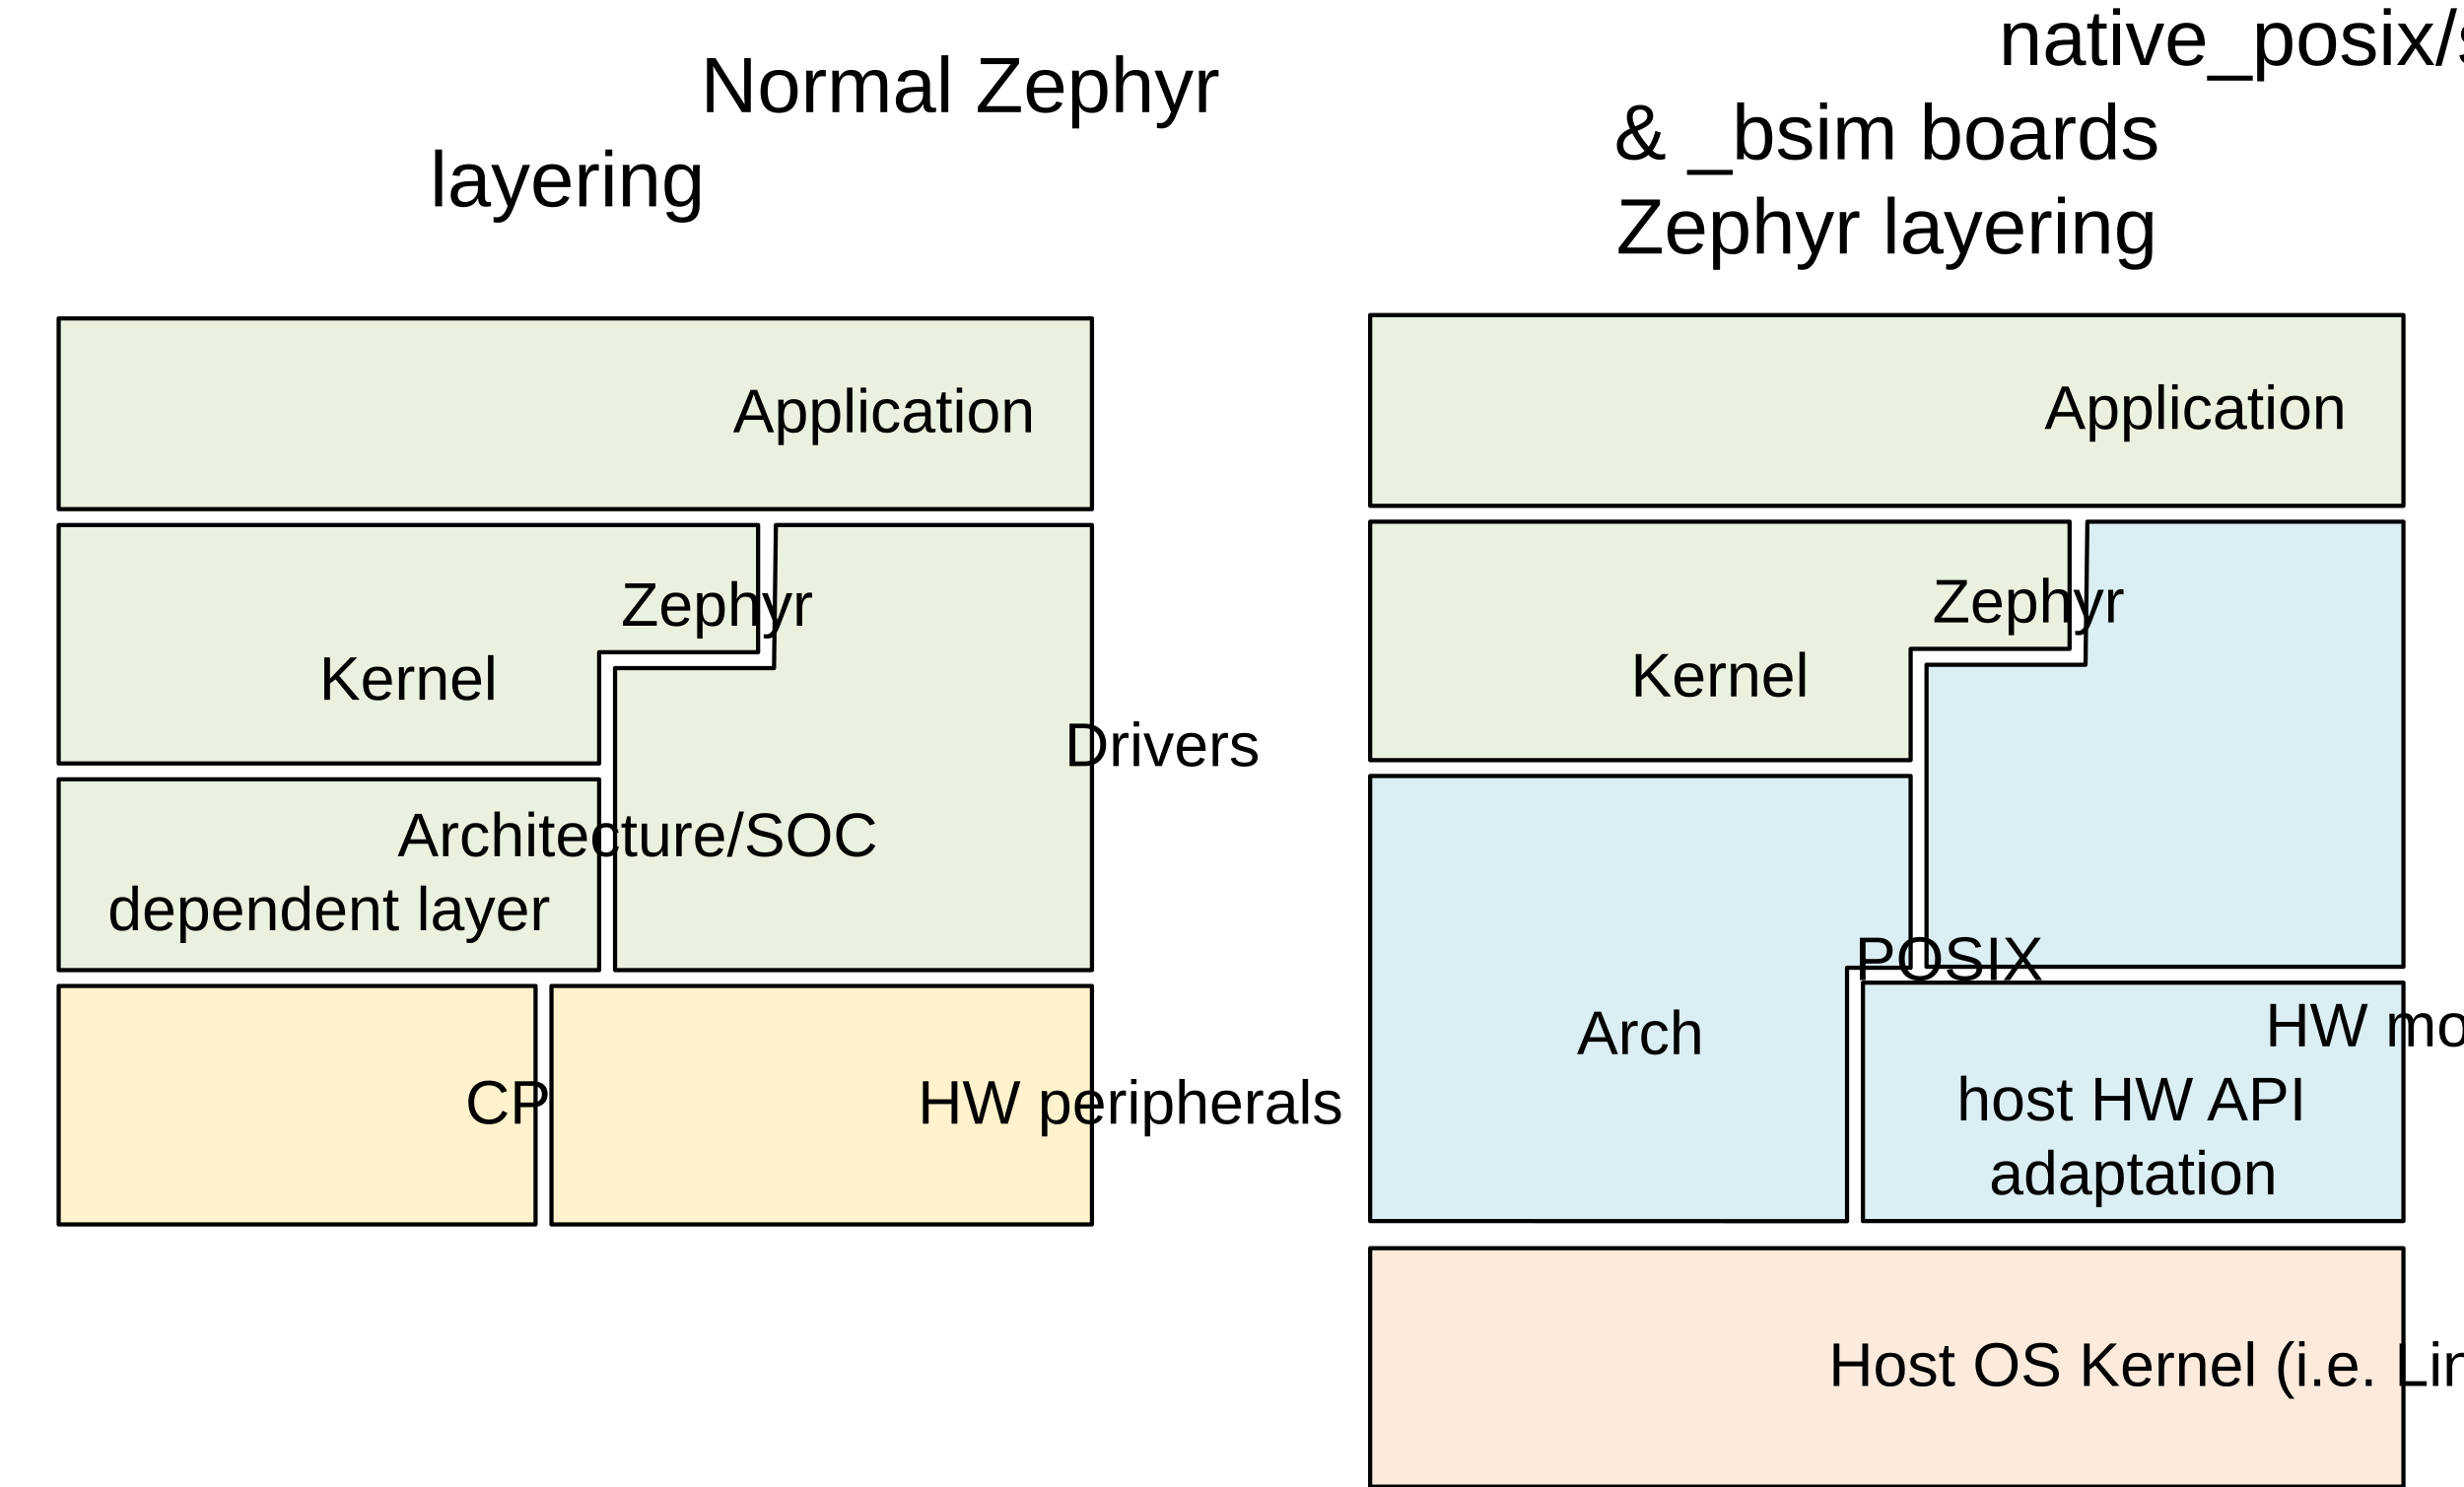
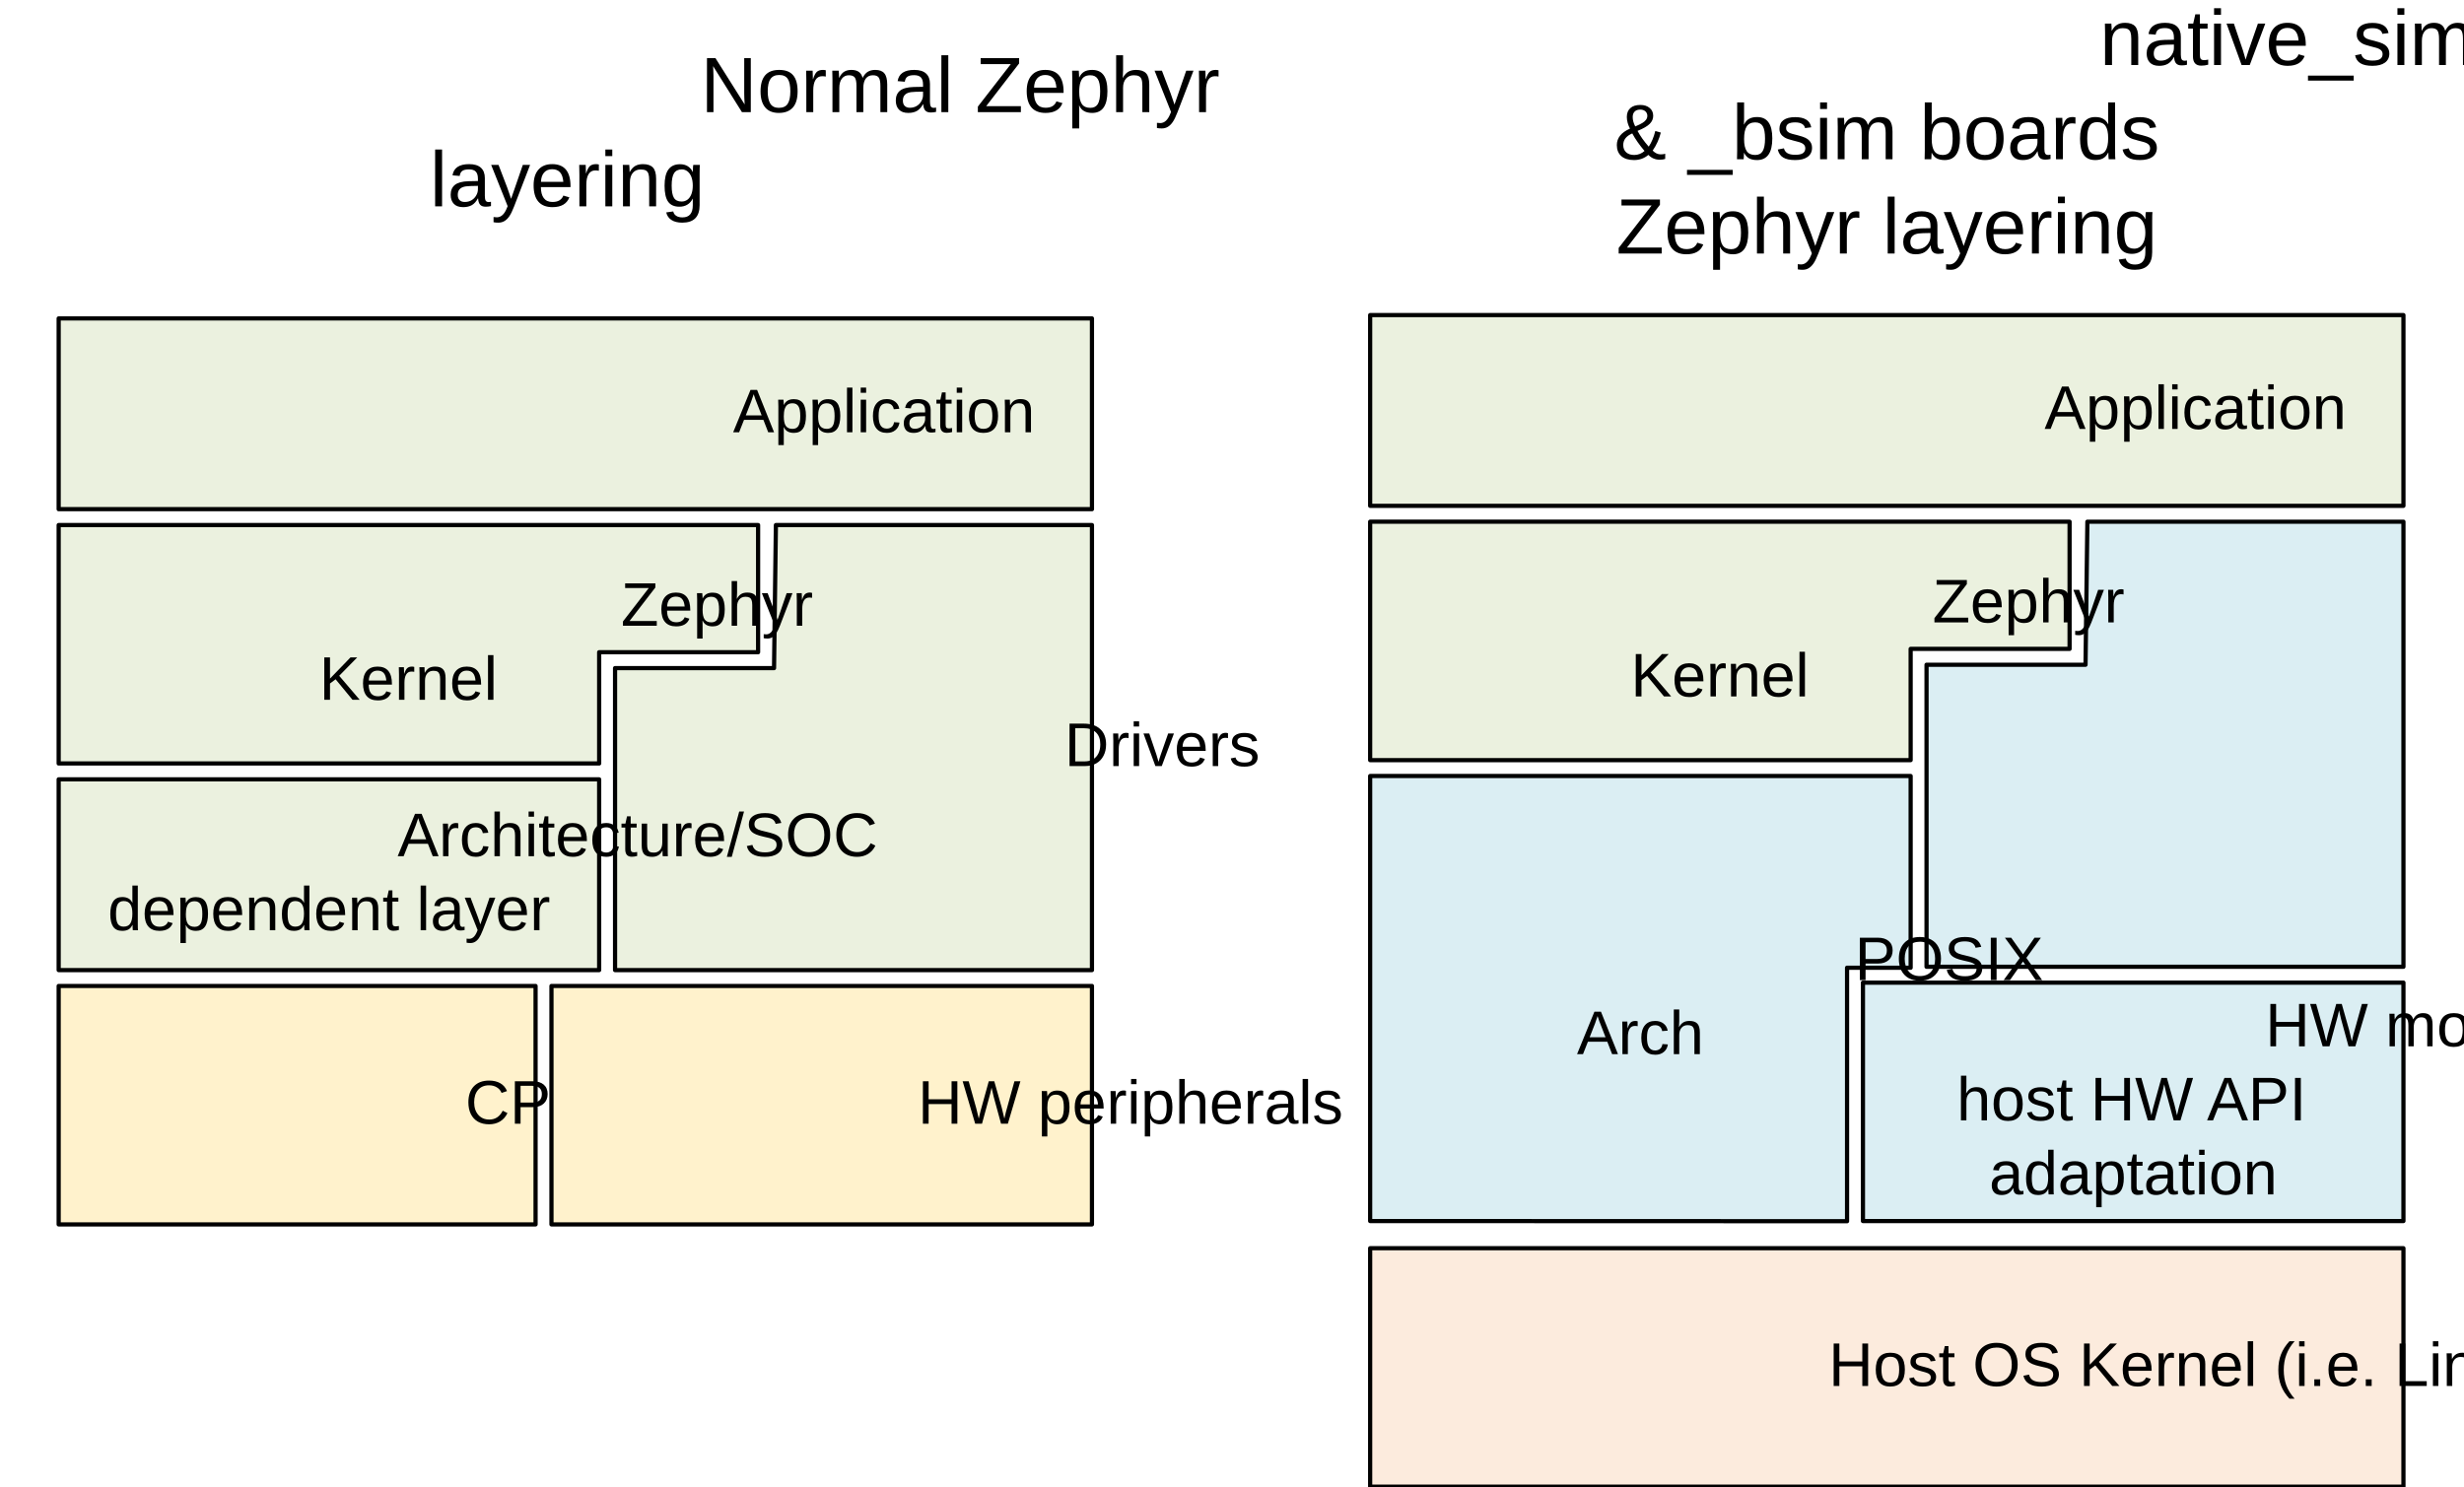
<svg xmlns="http://www.w3.org/2000/svg" xmlns:ns1="http://schemas.microsoft.com/visio/2003/SVGExtensions/" width="6.102in" height="3.681in" viewBox="0 0 439.37 265.039" xml:space="preserve" color-interpolation-filters="sRGB" class="st9">
  <ns1:documentProperties ns1:langID="1033" ns1:metric="true" ns1:viewMarkup="false">
    <ns1:userDefs>
      <ns1:ud ns1:nameU="msvSubprocessMaster" ns1:prompt="" ns1:val="VT4(Rectangle)" />
      <ns1:ud ns1:nameU="msvNoAutoConnect" ns1:val="VT0(1):26" />
    </ns1:userDefs>
  </ns1:documentProperties>
  <style type="text/css">
	
		.st1 {fill:#fff2cc;stroke:#000000;stroke-linecap:round;stroke-linejoin:round;stroke-width:0.75}
		.st2 {fill:#000000;font-family:Arial;font-size:0.917em}
		.st3 {fill:#ebf1df;stroke:#000000;stroke-linecap:round;stroke-linejoin:round;stroke-width:0.75}
		.st4 {font-size:1em}
		.st5 {fill:#fcebdd;stroke:#000000;stroke-linecap:round;stroke-linejoin:round;stroke-width:0.75}
		.st6 {fill:#dbeef3;stroke:#000000;stroke-linecap:round;stroke-linejoin:round;stroke-width:0.75}
		.st7 {fill:none;stroke:none;stroke-linecap:round;stroke-linejoin:round;stroke-width:0.75}
		.st8 {fill:#000000;font-family:Arial;font-size:1.167em}
		.st9 {fill:none;fill-rule:evenodd;font-size:12px;overflow:visible;stroke-linecap:square;stroke-miterlimit:3}
	
	</style>
  <g ns1:mID="14" ns1:index="6" ns1:groupContext="foregroundPage">
    <ns1:pageProperties ns1:drawingScale="0.0393701" ns1:pageScale="0.0393701" ns1:drawingUnits="24" ns1:shadowOffsetX="8.50394" ns1:shadowOffsetY="-8.50394" />
    <g id="shape1-1" ns1:mID="1" ns1:groupContext="shape" transform="translate(10.4612,-46.6765)">
      <ns1:textBlock ns1:margins="rect(4,4,4,4)" ns1:tabSpace="42.5197" />
      <ns1:textRect cx="42.52" cy="243.78" width="85.04" height="42.52" />
      <rect x="0" y="222.52" width="85.039" height="42.52" class="st1" />
      <text x="17.46" y="247.08" class="st2" ns1:langID="6153">
        <ns1:paragraph ns1:horizAlign="1" />
        <ns1:tabList />CPU/SOC</text>
    </g>
    <g id="shape2-4" ns1:mID="2" ns1:groupContext="shape" transform="translate(98.3352,-46.6765)">
      <ns1:textBlock ns1:margins="rect(4,4,4,4)" ns1:tabSpace="42.5197" />
      <ns1:textRect cx="48.189" cy="243.78" width="96.38" height="42.52" />
      <rect x="0" y="222.52" width="96.378" height="42.52" class="st1" />
      <text x="10.29" y="247.08" class="st2" ns1:langID="6153">
        <ns1:paragraph ns1:horizAlign="1" />
        <ns1:tabList />HW peripherals</text>
    </g>
    <g id="shape3-7" ns1:mID="3" ns1:groupContext="shape" transform="translate(109.674,-92.0309)">
      <ns1:textBlock ns1:margins="rect(4,4,4,4)" ns1:tabSpace="42.5197" />
      <ns1:textRect cx="42.52" cy="225.354" width="85.04" height="79.37" />
      <path d="M0 265.04 L85.04 265.04 L85.04 185.67 L28.68 185.67 L28.35 211.18 L0 211.18 L0 265.04 Z" class="st3" />
      <text x="25.1" y="228.65" class="st2" ns1:langID="6153">
        <ns1:paragraph ns1:horizAlign="1" />
        <ns1:tabList />Drivers</text>
    </g>
    <g id="shape4-10" ns1:mID="4" ns1:groupContext="shape" transform="translate(10.4612,-92.0309)">
      <ns1:textBlock ns1:margins="rect(4,4,4,4)" ns1:tabSpace="42.5197" />
      <ns1:textRect cx="48.189" cy="248.031" width="96.38" height="34.016" />
      <rect x="0" y="231.024" width="96.378" height="34.016" class="st3" />
      <text x="5.4" y="244.73" class="st2" ns1:langID="6153">
        <ns1:paragraph ns1:horizAlign="1" />
        <ns1:tabList />Architecture/SOC <tspan x="8.74" dy="1.2em" class="st4">dependent layer</tspan>
      </text>
    </g>
    <g id="shape5-14" ns1:mID="5" ns1:groupContext="shape" transform="translate(10.4612,-128.881)">
      <ns1:textBlock ns1:margins="rect(4,4,4,4)" ns1:tabSpace="42.5197" />
      <ns1:textRect cx="62.362" cy="243.78" width="124.73" height="42.52" />
      <path d="M0 265.04 L96.38 265.04 L96.38 245.2 L124.72 245.2 L124.72 222.52 L85.04 222.52 L0 222.52 L0 265.04 Z" class="st3" />
      <text x="45.24" y="240.48" class="st2" ns1:langID="6153">
        <ns1:paragraph ns1:horizAlign="1" />
        <ns1:tabList />Zephyr<ns1:lf />
        <tspan x="46.46" dy="1.2em" class="st4">Kernel</tspan>
      </text>
    </g>
    <g id="shape6-18" ns1:mID="6" ns1:groupContext="shape" transform="translate(10.4612,-174.236)">
      <ns1:textBlock ns1:margins="rect(4,4,4,4)" ns1:tabSpace="42.5197" />
      <ns1:textRect cx="92.126" cy="248.031" width="184.26" height="34.016" />
      <rect x="0" y="231.024" width="184.252" height="34.016" class="st3" />
      <text x="65.22" y="251.33" class="st2" ns1:langID="6153">
        <ns1:paragraph ns1:horizAlign="1" />
        <ns1:tabList />Application</text>
    </g>
    <g id="shape7-21" ns1:mID="7" ns1:groupContext="shape" transform="translate(244.319,0.0951231)">
      <ns1:textBlock ns1:margins="rect(4,4,4,4)" ns1:tabSpace="42.5197" />
      <ns1:textRect cx="92.126" cy="243.78" width="184.26" height="42.52" />
      <rect x="0" y="222.52" width="184.252" height="42.52" class="st5" />
      <text x="26.71" y="247.08" class="st2" ns1:langID="6153">
        <ns1:paragraph ns1:horizAlign="1" />
        <ns1:tabList />Host OS Kernel (i.e. Linux)</text>
    </g>
    <g id="shape8-24" ns1:mID="8" ns1:groupContext="shape" transform="translate(332.193,-47.2733)">
      <ns1:textBlock ns1:margins="rect(4,4,4,4)" ns1:tabSpace="42.5197" />
      <ns1:textRect cx="48.189" cy="243.78" width="96.38" height="42.52" />
      <rect x="0" y="222.52" width="96.378" height="42.52" class="st6" />
      <text x="16.71" y="233.88" class="st2" ns1:langID="6153">
        <ns1:paragraph ns1:horizAlign="1" />
        <ns1:tabList />HW models / <ns1:newlineChar />
        <tspan x="16.71" dy="1.2em" class="st4">host HW API </tspan>
        <tspan x="22.5" dy="1.2em" class="st4">adaptation</tspan>
      </text>
    </g>
    <g id="shape9-29" ns1:mID="9" ns1:groupContext="shape" transform="translate(343.532,-92.6276)">
      <ns1:textBlock ns1:margins="rect(4,4,4,4)" ns1:tabSpace="42.5197" />
      <ns1:textRect cx="42.52" cy="225.354" width="85.04" height="79.37" />
      <path d="M0 265.04 L85.04 265.04 L85.04 185.67 L28.68 185.67 L28.35 211.18 L0 211.18 L0 265.04 Z" class="st6" />
      <text x="25.1" y="235.25" class="st2" ns1:langID="6153">
        <ns1:paragraph ns1:horizAlign="1" />
        <ns1:tabList />
        <ns1:newlineChar />Drivers</text>
    </g>
    <g id="shape10-32" ns1:mID="10" ns1:groupContext="shape" transform="translate(244.319,-47.2435)">
      <ns1:textBlock ns1:margins="rect(4,4,4,4)" ns1:tabSpace="42.5197" />
      <ns1:textRect cx="48.189" cy="225.339" width="96.38" height="79.4" />
      <path d="M0 265.01 L85.04 265.04 L85.04 219.83 L96.38 219.83 L96.38 185.64 L0 185.64 L0 265.01 Z" class="st6" />
      <text x="31.38" y="222.04" class="st2" ns1:langID="6153">
        <ns1:paragraph ns1:horizAlign="1" />
        <ns1:tabList />POSIX<ns1:lf />
        <tspan x="36.88" dy="1.2em" class="st4">Arch</tspan>
      </text>
    </g>
    <g id="shape11-36" ns1:mID="11" ns1:groupContext="shape" transform="translate(244.319,-129.478)">
      <ns1:textBlock ns1:margins="rect(4,4,4,4)" ns1:tabSpace="42.5197" />
      <ns1:textRect cx="62.362" cy="243.78" width="124.73" height="42.52" />
      <path d="M0 265.04 L96.38 265.04 L96.38 245.2 L124.72 245.2 L124.72 222.52 L85.04 222.52 L0 222.52 L0 265.04 Z" class="st3" />
      <text x="45.24" y="240.48" class="st2" ns1:langID="6153">
        <ns1:paragraph ns1:horizAlign="1" />
        <ns1:tabList />Zephyr<ns1:lf />
        <tspan x="46.46" dy="1.2em" class="st4">Kernel</tspan>
      </text>
    </g>
    <g id="shape12-40" ns1:mID="12" ns1:groupContext="shape" transform="translate(244.319,-174.832)">
      <ns1:textBlock ns1:margins="rect(4,4,4,4)" ns1:tabSpace="42.5197" />
      <ns1:textRect cx="92.126" cy="248.031" width="184.26" height="34.016" />
      <rect x="0" y="231.024" width="184.252" height="34.016" class="st3" />
      <text x="65.22" y="251.33" class="st2" ns1:langID="6153">
        <ns1:paragraph ns1:horizAlign="1" />
        <ns1:tabList />Application</text>
    </g>
    <g id="shape13-43" ns1:mID="13" ns1:groupContext="shape" transform="translate(33.847,-226.677)">
      <ns1:textBlock ns1:margins="rect(4,4,4,4)" ns1:tabSpace="42.5197" />
      <ns1:textRect cx="67.323" cy="250.866" width="134.65" height="28.346" />
      <rect x="0" y="236.693" width="134.646" height="28.346" class="st7" />
      <text x="21.03" y="246.67" class="st8" ns1:langID="6153">
        <ns1:paragraph ns1:horizAlign="1" />
        <ns1:tabList />Normal Zephyr <tspan x="42.81" dy="1.2em" class="st4">layering</tspan>
      </text>
    </g>
    <g id="shape14-47" ns1:mID="14" ns1:groupContext="shape" transform="translate(244.319,-226.677)">
      <ns1:textBlock ns1:margins="rect(4,4,4,4)" ns1:tabSpace="42.5197" />
      <ns1:textRect cx="92.126" cy="250.866" width="184.26" height="28.346" />
      <rect x="0" y="236.693" width="184.252" height="28.346" class="st7" />
-       <text x="42.05" y="238.27" class="st8" ns1:langID="6153">
+       <text x="60.05" y="238.27" class="st8" ns1:langID="6153">
        <ns1:paragraph ns1:horizAlign="1" />
-         <ns1:tabList />native_posix/sim <ns1:newlineChar />
+         <ns1:tabList />native_sim <ns1:newlineChar />
        <tspan x="43.49" dy="1.2em" class="st4">&amp; _bsim boards <ns1:lf />
        </tspan>
        <tspan x="43.88" dy="1.2em" class="st4">Zephyr layering</tspan>
      </text>
    </g>
  </g>
</svg>
